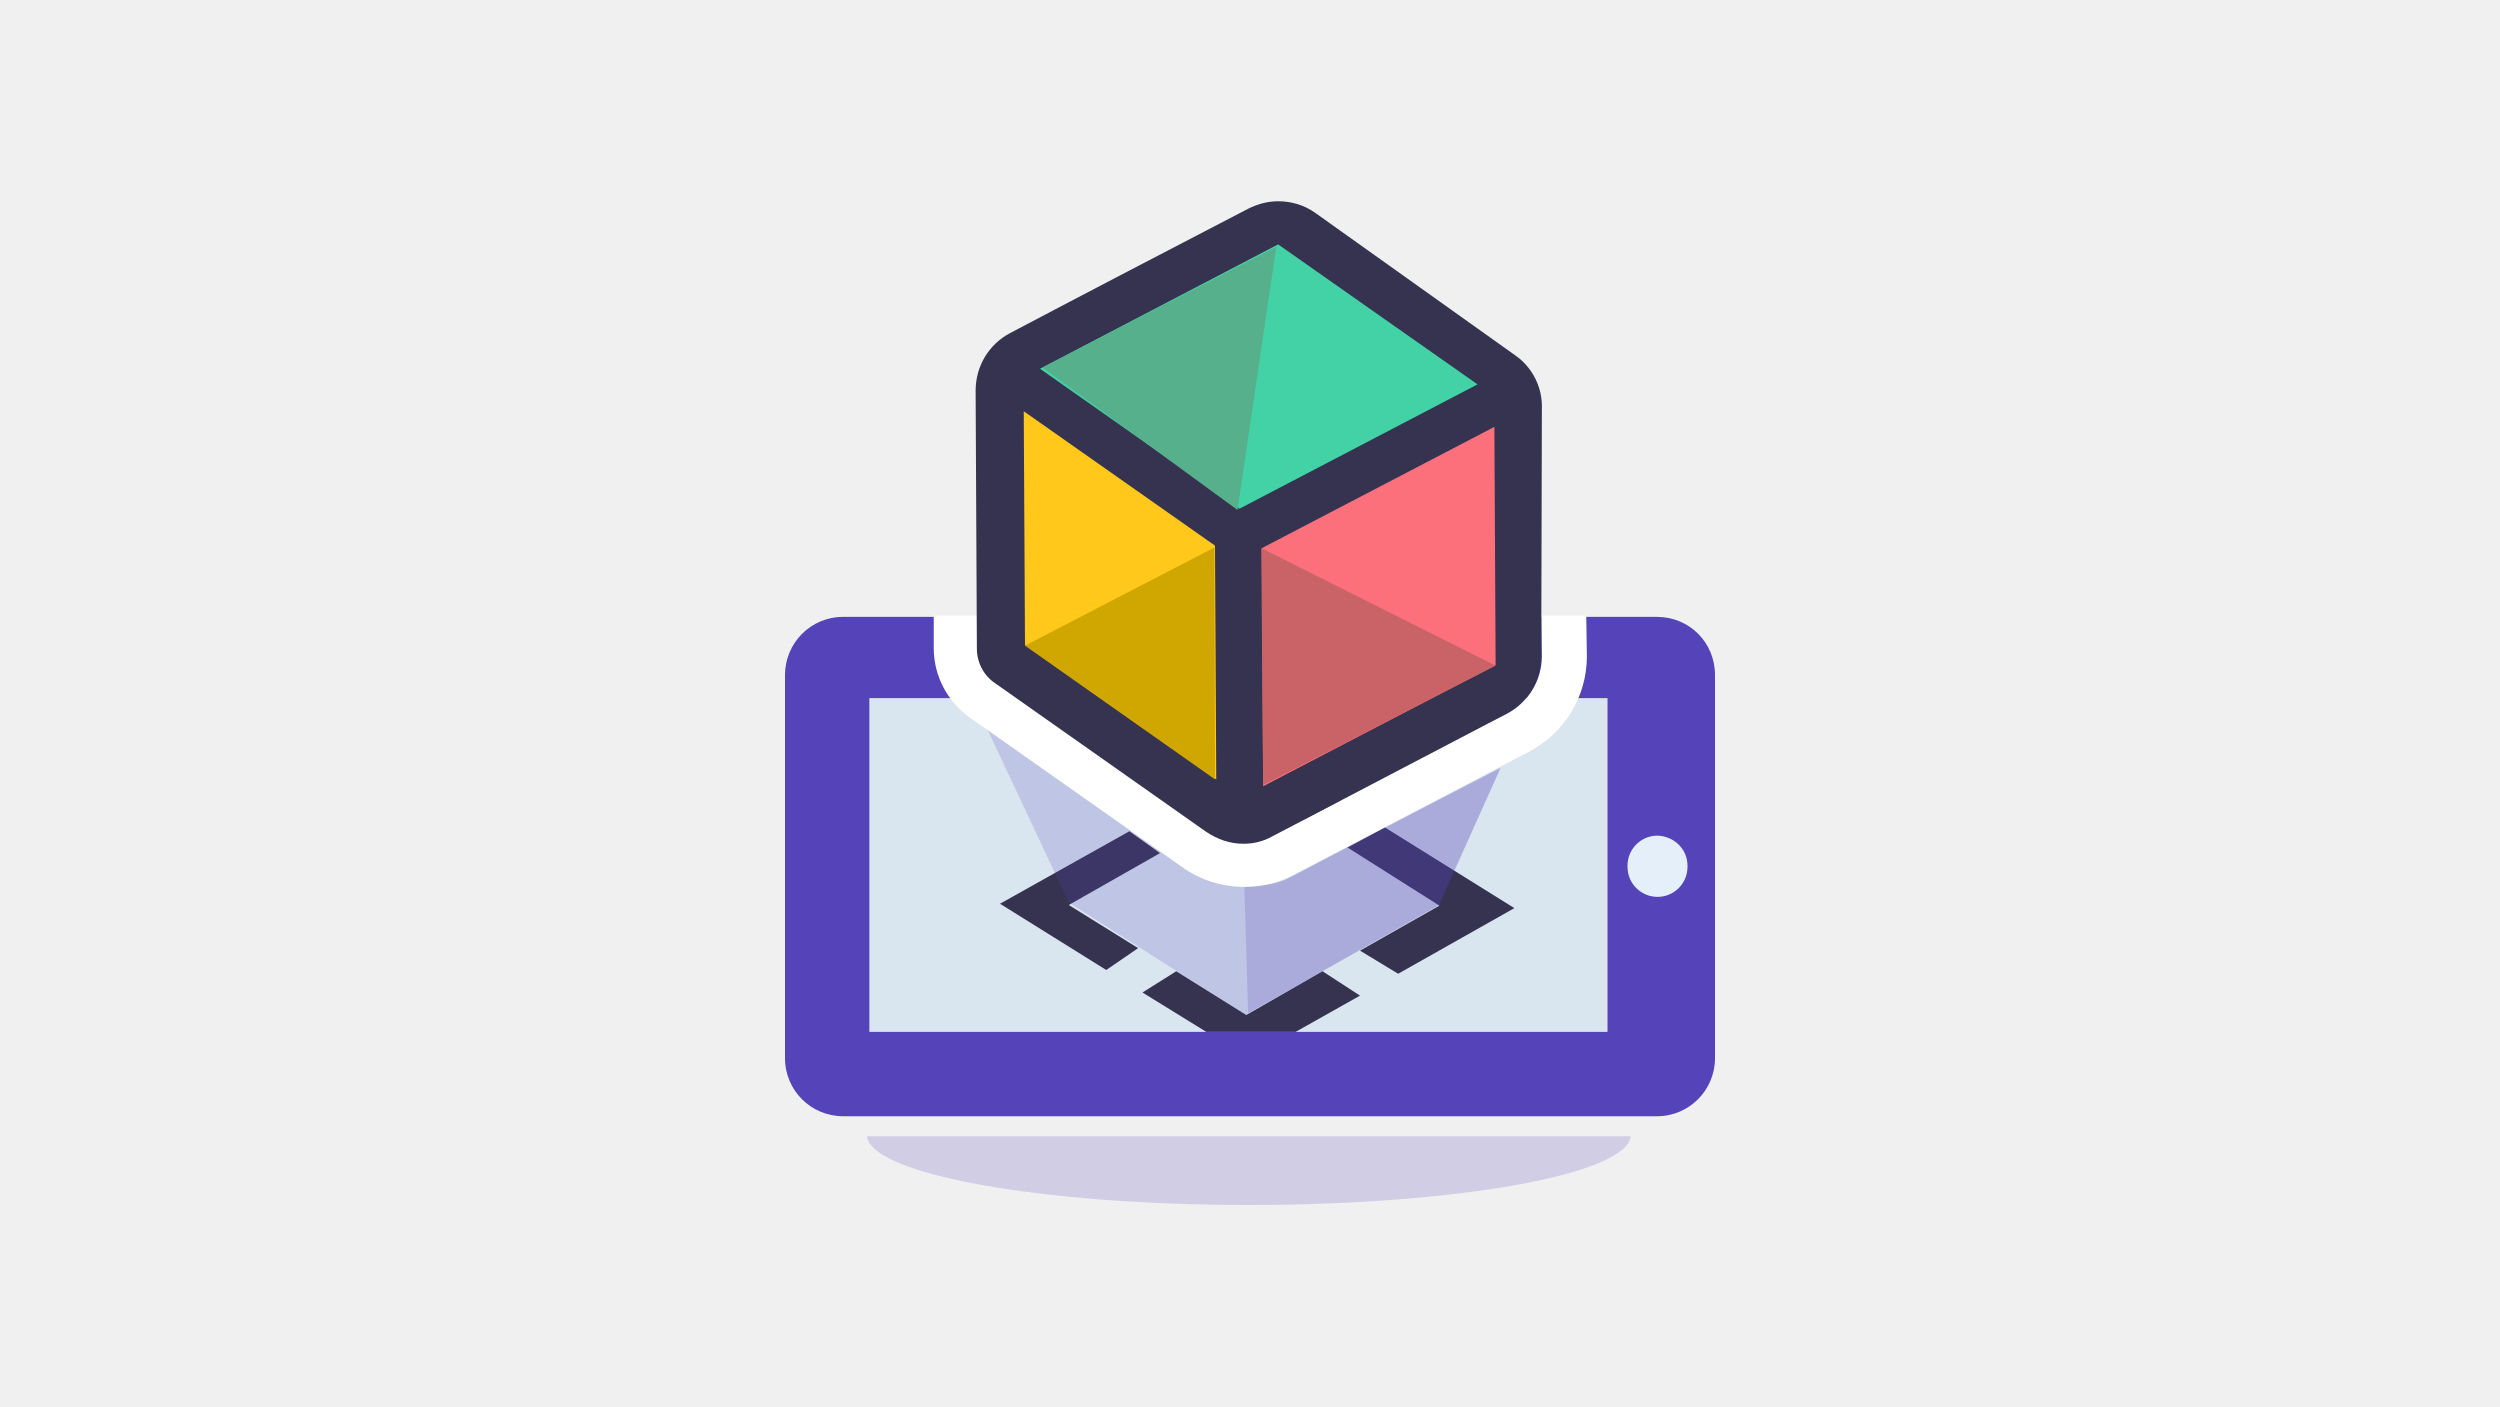
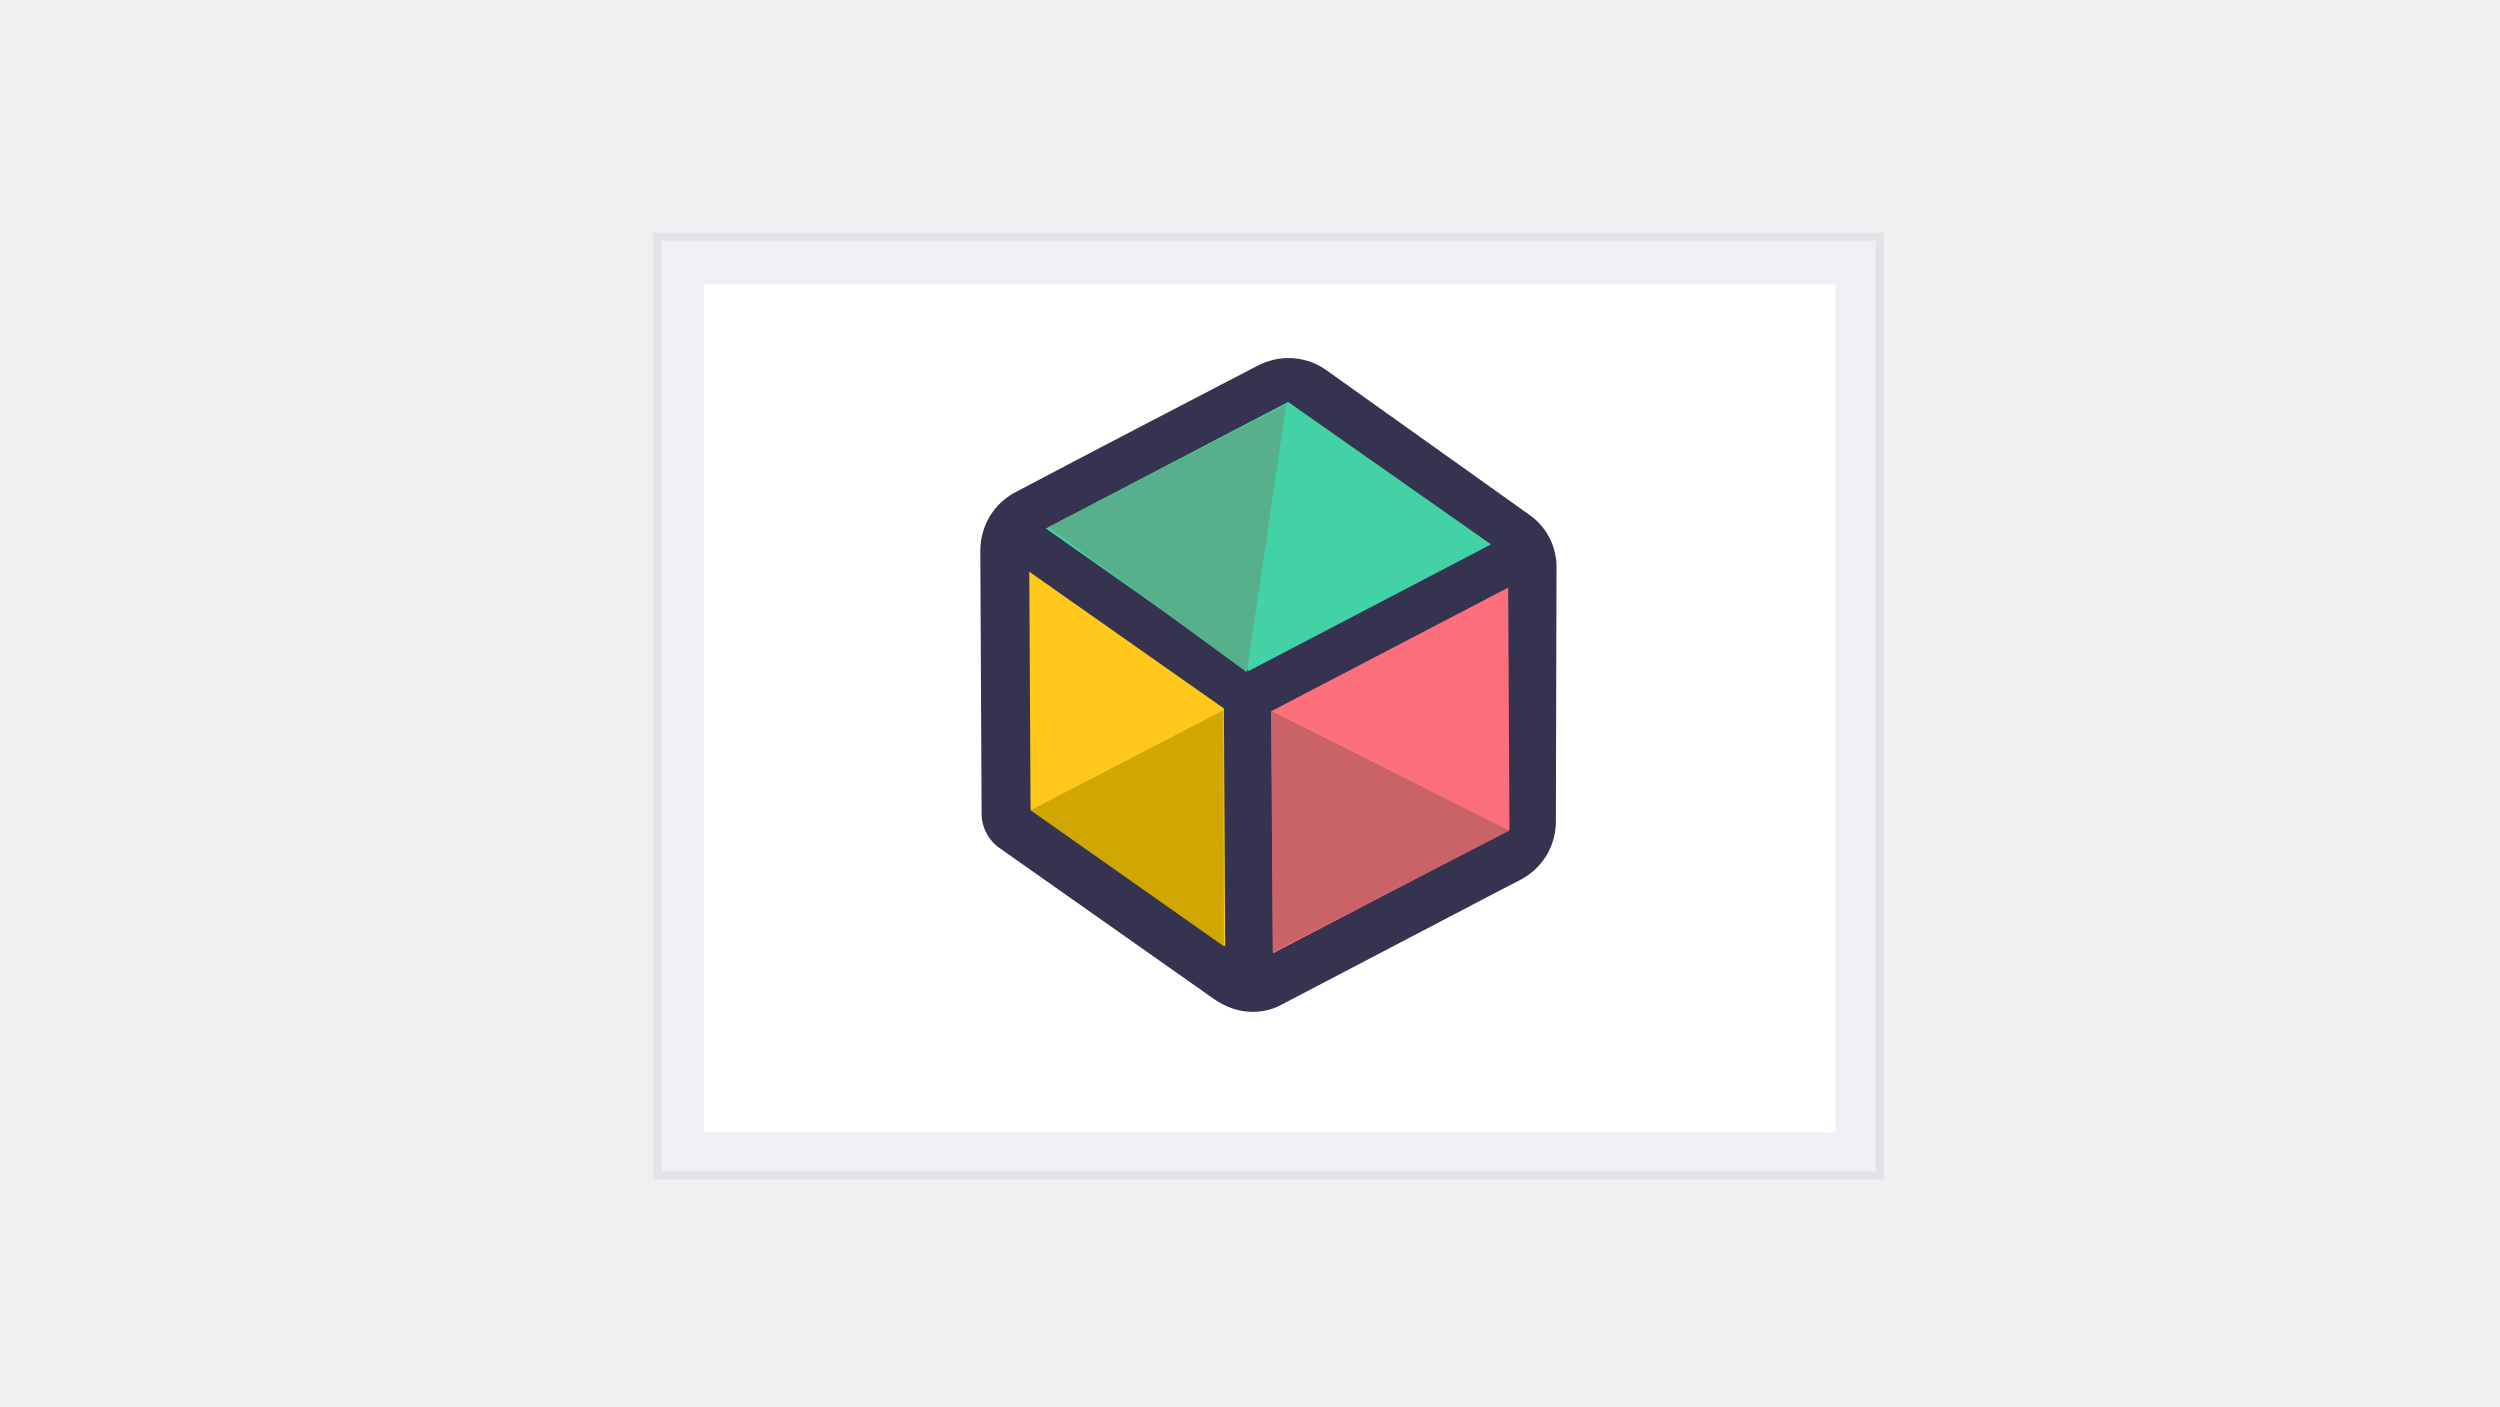
- <svg xmlns="http://www.w3.org/2000/svg" xmlns:xlink="http://www.w3.org/1999/xlink" version="1.1" id="Layer_1" x="0px" y="0px" viewBox="0 0 400 225" style="enable-background:new 0 0 400 225;" xml:space="preserve">
-   <style type="text/css">
- 	.st0{clip-path:url(#SVGID_2_);}
- 	.st1{opacity:0.43;fill:#BFD9EF;enable-background:new    ;}
- 	.st2{fill:#5443B9;}
- 	.st3{fill:#E5EFF9;}
- 	.st4{fill:#363351;}
- 	.st5{fill:#333333;}
- 	.st6{opacity:0.2;fill:#5443B9;}
- 	.st7{opacity:0.2;}
- 	.st8{fill:#FFFFFF;}
- 	.st9{fill:#FC707B;}
- 	.st10{fill:#FFC81A;}
- 	.st11{fill:#42D2A5;}
- 	.st12{fill:#55B08B;}
- 	.st13{fill:#CA6367;}
- 	.st14{fill:#D0A700;}
- </style>
-   <g>
-     <defs>
-       <rect id="SVGID_1_" width="400" height="225" />
-     </defs>
-     <clipPath id="SVGID_2_">
-       <use xlink:href="#SVGID_1_" style="overflow:visible;" />
+ <svg xmlns="http://www.w3.org/2000/svg" xml:space="preserve" id="Layer_1" x="0" y="0" version="1.1" viewBox="0 0 400 225">
+   <defs id="defs1817">
+     <clipPath id="CLIPPATH_18">
+       <rect id="rect284" width="400" height="225" x="-200" y="-112.5" rx="0" ry="0" transform="translate(41.8 -29.1)" />
    </clipPath>
-     <g class="st0">
-       <g>
-         <g>
-           <rect x="139.1" y="111.7" class="st1" width="118.1" height="53.4" />
-           <path class="st2" d="M265.1,98.7H134.9c-5.2,0-9.3,4.2-9.3,9.3v61.3c0,5.2,4.2,9.3,9.3,9.3h130.2c5.2,0,9.3-4.2,9.3-9.3V108      C274.4,102.8,270.3,98.7,265.1,98.7z M257.3,165.1H139.1v-53.4h118.1V165.1z" />
+     <clipPath id="CLIPPATH_19">
+       <rect id="rect291" width="400" height="225" x="-200" y="-112.5" rx="0" ry="0" transform="translate(-1.4 28.9)" />
+     </clipPath>
+     <clipPath id="CLIPPATH_20">
+       <rect id="rect298" width="400" height="225" x="-200" y="-112.5" rx="0" ry="0" transform="translate(-20.6 15.45)" />
+     </clipPath>
+     <clipPath id="CLIPPATH_21">
+       <rect id="rect305" width="400" height="225" x="-200" y="-112.5" rx="0" ry="0" transform="translate(20.8 17.25)" />
+     </clipPath>
+     <clipPath id="CLIPPATH_22">
+       <rect id="rect312" width="400" height="225" x="-200" y="-112.5" rx="0" ry="0" transform="translate(-1.4 52.25)" />
+     </clipPath>
+     <clipPath id="CLIPPATH_23">
+       <rect id="rect319" width="400" height="225" x="-200" y="-112.5" rx="0" ry="0" transform="translate(14.5 51.95)" />
+     </clipPath>
+     <clipPath id="CLIPPATH_24">
+       <rect id="rect326" width="400" height="225" x="-200" y="-112.5" rx="0" ry="0" transform="translate(-20.55 5.85)" />
+     </clipPath>
+     <clipPath id="CLIPPATH_25">
+       <rect id="rect333" width="400" height="225" x="-200" y="-112.5" rx="0" ry="0" transform="translate(20.8 6.35)" />
+     </clipPath>
+   </defs>
+   <style id="style1730" type="text/css">.st3{fill:#fff}</style>
+   <g id="g2406">
+     <path id="rect1732" d="M0 0h400v225H0z" style="fill:none" />
+     <g id="g2363">
+       <g id="g1738">
+         <path id="rect1734" d="M105.2 37.9h195.6v150.2H105.2z" style="fill:#f0f1f6" />
+         <path id="path1736" d="M301.4 188.7H104.5V37.2h196.9Zm-195.6-1.3h194.3V38.5H105.8Z" style="fill:#e2e3e8" />
+       </g>
+       <path id="rect1740" d="M112.6 45.5h181.1v135.6H112.6z" class="st3" />
+       <path id="path1808" d="M195.1 114.2c.1.5-.3 1-.9 1.1H188l2.5 2.5c.4.4.4 1.1 0 1.5l-.6.7c-.2.2-.5.3-.8.3s-.6-.1-.8-.3l-5.6-5.6c-.2-.2-.3-.5-.3-.8s.1-.6.3-.8l5.6-5.6c.2-.2.5-.3.8-.3s.6.1.8.3l.6.6c.4.4.4 1.1 0 1.6L188 112h6.1c.6 0 1 .4 1 1v.1z" class="st3" />
+       <path id="path1810" d="M212.4 113.6c-.1-.5.3-1 .9-1.1h6.2L217 110c-.4-.4-.4-1.1 0-1.5l.6-.7c.2-.2.5-.3.8-.3s.6.1.8.3l5.6 5.6c.2.2.3.5.3.8s-.1.6-.3.8l-5.6 5.6c-.2.2-.5.3-.8.3s-.6-.1-.8-.3l-.6-.6c-.4-.4-.4-1.1 0-1.6l2.5-2.5h-6.1c-.6 0-1-.4-1-1v-.1z" class="st3" />
+       <g id="g962" style="stroke-width:.983" transform="translate(-347.96 -410.484)scale(1.01756)">
+         <g id="g289" clip-path="url(#CLIPPATH_18)" style="stroke-width:.983" transform="translate(498.2 569.1)">
+           <clipPath id="clipPath990">
+             <rect id="rect988" width="400" height="225" x="-200" y="-112.5" rx="0" ry="0" transform="translate(41.8 -29.1)" />
+           </clipPath>
        </g>
-         <path class="st3" d="M270,138.5v0.2c0,2.6-2.1,4.8-4.8,4.8l0,0c-2.6,0-4.8-2.1-4.8-4.8v-0.2c0-2.6,2.1-4.8,4.8-4.8l0,0     C267.9,133.8,270,135.9,270,138.5z" />
-         <g>
-           <g>
-             <polygon class="st4" points="171,144.8 185.6,136.5 180.7,133 160,144.6 177,155.2 182.1,151.7      " />
-           </g>
-           <g>
-             <polygon class="st4" points="230.3,144.9 217.6,152.1 223.7,155.8 242.3,145.3 221.6,132.4 215.6,135.6      " />
-           </g>
-           <g>
-             <polygon class="st4" points="202,127.3 212.8,133.9 218.6,130.7 202.3,120.6 184.6,130.6 190.2,134      " />
-           </g>
-           <g>
-             <polygon class="st4" points="207.3,165.1 217.6,159.3 211.6,155.4 199.4,162.4 188.2,155.4 182.8,158.8 193,165.1      " />
-           </g>
+         <g id="g296" clip-path="url(#CLIPPATH_19)" style="stroke-width:.983" transform="translate(541.4 511.1)">
+           <clipPath id="clipPath996">
+             <rect id="rect994" width="400" height="225" x="-200" y="-112.5" rx="0" ry="0" transform="translate(-1.4 28.9)" />
+           </clipPath>
+           <path id="path294" stroke-linecap="round" d="m242.5 56.9-32-22.8c-1.8-1.3-3.9-1.9-6-1.9q-2.4 0-4.8 1.2C187 40 174.3 46.6 161.6 53.3c-3.4 1.8-5.5 5.3-5.5 9.2l.2 41.3c0 2.2 1.1 4.3 2.9 5.5l33.8 23.8c1.8 1.2 3.8 1.9 5.9 1.9h.1c1.6 0 3.2-.4 4.6-1.2l34.6-18.1 2.9-1.5c3.4-1.8 5.5-5.3 5.5-9.1l.1-39.8c.1-3.3-1.5-6.5-4.2-8.4" style="opacity:1;fill:#363351;fill-rule:nonzero;stroke:none;stroke-width:.983;stroke-linecap:butt;stroke-linejoin:miter;stroke-miterlimit:4;stroke-dasharray:none;stroke-dashoffset:0" transform="translate(-201.4 -83.6)" vector-effect="non-scaling-stroke" />
        </g>
-         <path class="st5" d="M158.2,141.6" />
-         <path class="st6" d="M199.1,141.8l0.6,20.3l30.6-17.3l9.8-22L206,140.6C204.3,141.5,201.1,141.8,199.1,141.8z" />
-         <g class="st7">
-           <path class="st2" d="M199.5,141.8c-2.6,0-7.1-1.3-9.2-2.8l-32.5-22.7l13.2,28.1l28.3,18l30.8-17.5l10-22      c-14.7,7.4-33.2,17.2-33.2,17.2C205.2,141,203.1,141.8,199.5,141.8z" />
+         <g id="g303" clip-path="url(#CLIPPATH_20)" style="stroke-width:.983" transform="translate(560.6 524.55)">
+           <clipPath id="clipPath1002">
+             <rect id="rect1000" width="400" height="225" x="-200" y="-112.5" rx="0" ry="0" transform="translate(-20.6 15.45)" />
+           </clipPath>
+           <path id="path301" stroke-linecap="round" d="m202.1 125.8 37.2-19.4-.2-38.1-37.2 19.4z" style="opacity:1;fill:#fc707b;fill-rule:nonzero;stroke:none;stroke-width:.983;stroke-linecap:butt;stroke-linejoin:miter;stroke-miterlimit:4;stroke-dasharray:none;stroke-dashoffset:0" transform="translate(-220.6 -97.05)" vector-effect="non-scaling-stroke" />
        </g>
-       </g>
-       <g>
-         <path class="st8" d="M246.6,98.6l0.1,6.4c0,3.8-2.1,7.3-5.5,9.1l-2.9,1.5l-34.6,18.1c-1.5,0.8-3,1.1-4.6,1.2c0,0-0.1,0-0.1,0     c-2.1,0-4.2-0.6-5.9-1.9l-33.8-23.8c-1.8-1.3-2.9-3.3-2.9-5.5l0-5.2h-7l0,5.2c0,4.5,2.2,8.6,5.9,11.2l33.8,23.8     c2.9,2.1,6.4,3.2,10,3.2c0,0,0,0,0.1,0c2.8,0,5.5-0.7,7.9-2l36.9-19.3l0.6-0.3c5.7-3,9.3-8.8,9.3-15.3l-0.1-6.5H246.6z" />
-         <path class="st4" d="M242.5,56.9l-32-22.8c-1.8-1.3-3.9-1.9-6-1.9c-1.6,0-3.2,0.4-4.8,1.2C187,40,174.3,46.6,161.6,53.3     c-3.4,1.8-5.5,5.3-5.5,9.2l0.2,41.3c0,2.2,1.1,4.3,2.9,5.5l33.8,23.8c1.8,1.2,3.8,1.9,5.9,1.9c0,0,0.1,0,0.1,0     c1.6,0,3.2-0.4,4.6-1.2l34.6-18.1l2.9-1.5c3.4-1.8,5.5-5.3,5.5-9.1l0.1-39.8C246.8,62,245.2,58.8,242.5,56.9z" />
-         <path id="rect2994-0-6_1_" class="st9" d="M202.1,125.8l37.2-19.4l-0.2-38.1l-37.2,19.4L202.1,125.8z" />
-         <path id="rect2912-1-8_1_" class="st10" d="M164,103.2l30.6,21.5l-0.2-37.4l-30.6-21.5L164,103.2z" />
-         <path id="rect2994-6-0-5_1_" class="st11" d="M166.4,59l38.1-19.9l31.9,22.4l-38.1,19.9L166.4,59z" />
-         <polygon class="st12" points="166.8,58.8 204.2,39.5 198,81.6    " />
-         <polygon class="st13" points="201.8,87.7 239.3,106.5 202.1,125.6    " />
-         <polygon class="st14" points="164,103.3 194.4,124.7 194.3,87.6    " />
-       </g>
-       <g class="st7">
-         <path class="st2" d="M138.7,181.8c0.7,6.1,27.8,11,61.1,11s60.5-4.9,61.1-11H138.7z" />
+         <g id="g310" clip-path="url(#CLIPPATH_21)" style="stroke-width:.983" transform="translate(519.2 522.75)">
+           <clipPath id="clipPath1008">
+             <rect id="rect1006" width="400" height="225" x="-200" y="-112.5" rx="0" ry="0" transform="translate(20.8 17.25)" />
+           </clipPath>
+           <path id="path308" stroke-linecap="round" d="m164 103.2 30.6 21.5-.2-37.4-30.6-21.5z" style="opacity:1;fill:#ffc81a;fill-rule:nonzero;stroke:none;stroke-width:.983;stroke-linecap:butt;stroke-linejoin:miter;stroke-miterlimit:4;stroke-dasharray:none;stroke-dashoffset:0" transform="translate(-179.2 -95.25)" vector-effect="non-scaling-stroke" />
+         </g>
+         <g id="g317" clip-path="url(#CLIPPATH_22)" style="stroke-width:.983" transform="translate(541.4 487.75)">
+           <clipPath id="clipPath1014">
+             <rect id="rect1012" width="400" height="225" x="-200" y="-112.5" rx="0" ry="0" transform="translate(-1.4 52.25)" />
+           </clipPath>
+           <path id="path315" stroke-linecap="round" d="m166.4 59 38.1-19.9 31.9 22.4-38.1 19.9z" style="opacity:1;fill:#42d2a5;fill-rule:nonzero;stroke:none;stroke-width:.983;stroke-linecap:butt;stroke-linejoin:miter;stroke-miterlimit:4;stroke-dasharray:none;stroke-dashoffset:0" transform="translate(-201.4 -60.25)" vector-effect="non-scaling-stroke" />
+         </g>
+         <g id="g324" clip-path="url(#CLIPPATH_23)" style="stroke-width:.983" transform="translate(525.5 488.05)">
+           <clipPath id="clipPath1020">
+             <rect id="rect1018" width="400" height="225" x="-200" y="-112.5" rx="0" ry="0" transform="translate(14.5 51.95)" />
+           </clipPath>
+           <path id="polygon322" d="m18.7-21.05-6.2 42.1-31.2-22.8z" style="opacity:1;fill:#55b08b;fill-rule:nonzero;stroke:none;stroke-width:.983;stroke-linecap:butt;stroke-linejoin:miter;stroke-miterlimit:4;stroke-dasharray:none;stroke-dashoffset:0" vector-effect="non-scaling-stroke" />
+         </g>
+         <g id="g331" clip-path="url(#CLIPPATH_24)" style="stroke-width:.983" transform="translate(560.55 534.15)">
+           <clipPath id="clipPath1026">
+             <rect id="rect1024" width="400" height="225" x="-200" y="-112.5" rx="0" ry="0" transform="translate(-20.55 5.85)" />
+           </clipPath>
+           <path id="polygon329" d="m18.75-.15-37.2 19.1-.3-37.9z" style="opacity:1;fill:#ca6367;fill-rule:nonzero;stroke:none;stroke-width:.983;stroke-linecap:butt;stroke-linejoin:miter;stroke-miterlimit:4;stroke-dasharray:none;stroke-dashoffset:0" vector-effect="non-scaling-stroke" />
+         </g>
+         <g id="g338" clip-path="url(#CLIPPATH_25)" style="stroke-width:.983" transform="translate(519.2 533.65)">
+           <clipPath id="clipPath1032">
+             <rect id="rect1030" width="400" height="225" x="-200" y="-112.5" rx="0" ry="0" transform="translate(20.8 6.35)" />
+           </clipPath>
+           <path id="polygon336" d="m15.2 18.55-.1-37.1-30.3 15.7z" style="opacity:1;fill:#d0a700;fill-rule:nonzero;stroke:none;stroke-width:.983;stroke-linecap:butt;stroke-linejoin:miter;stroke-miterlimit:4;stroke-dasharray:none;stroke-dashoffset:0" vector-effect="non-scaling-stroke" />
+         </g>
      </g>
    </g>
  </g>
</svg>
